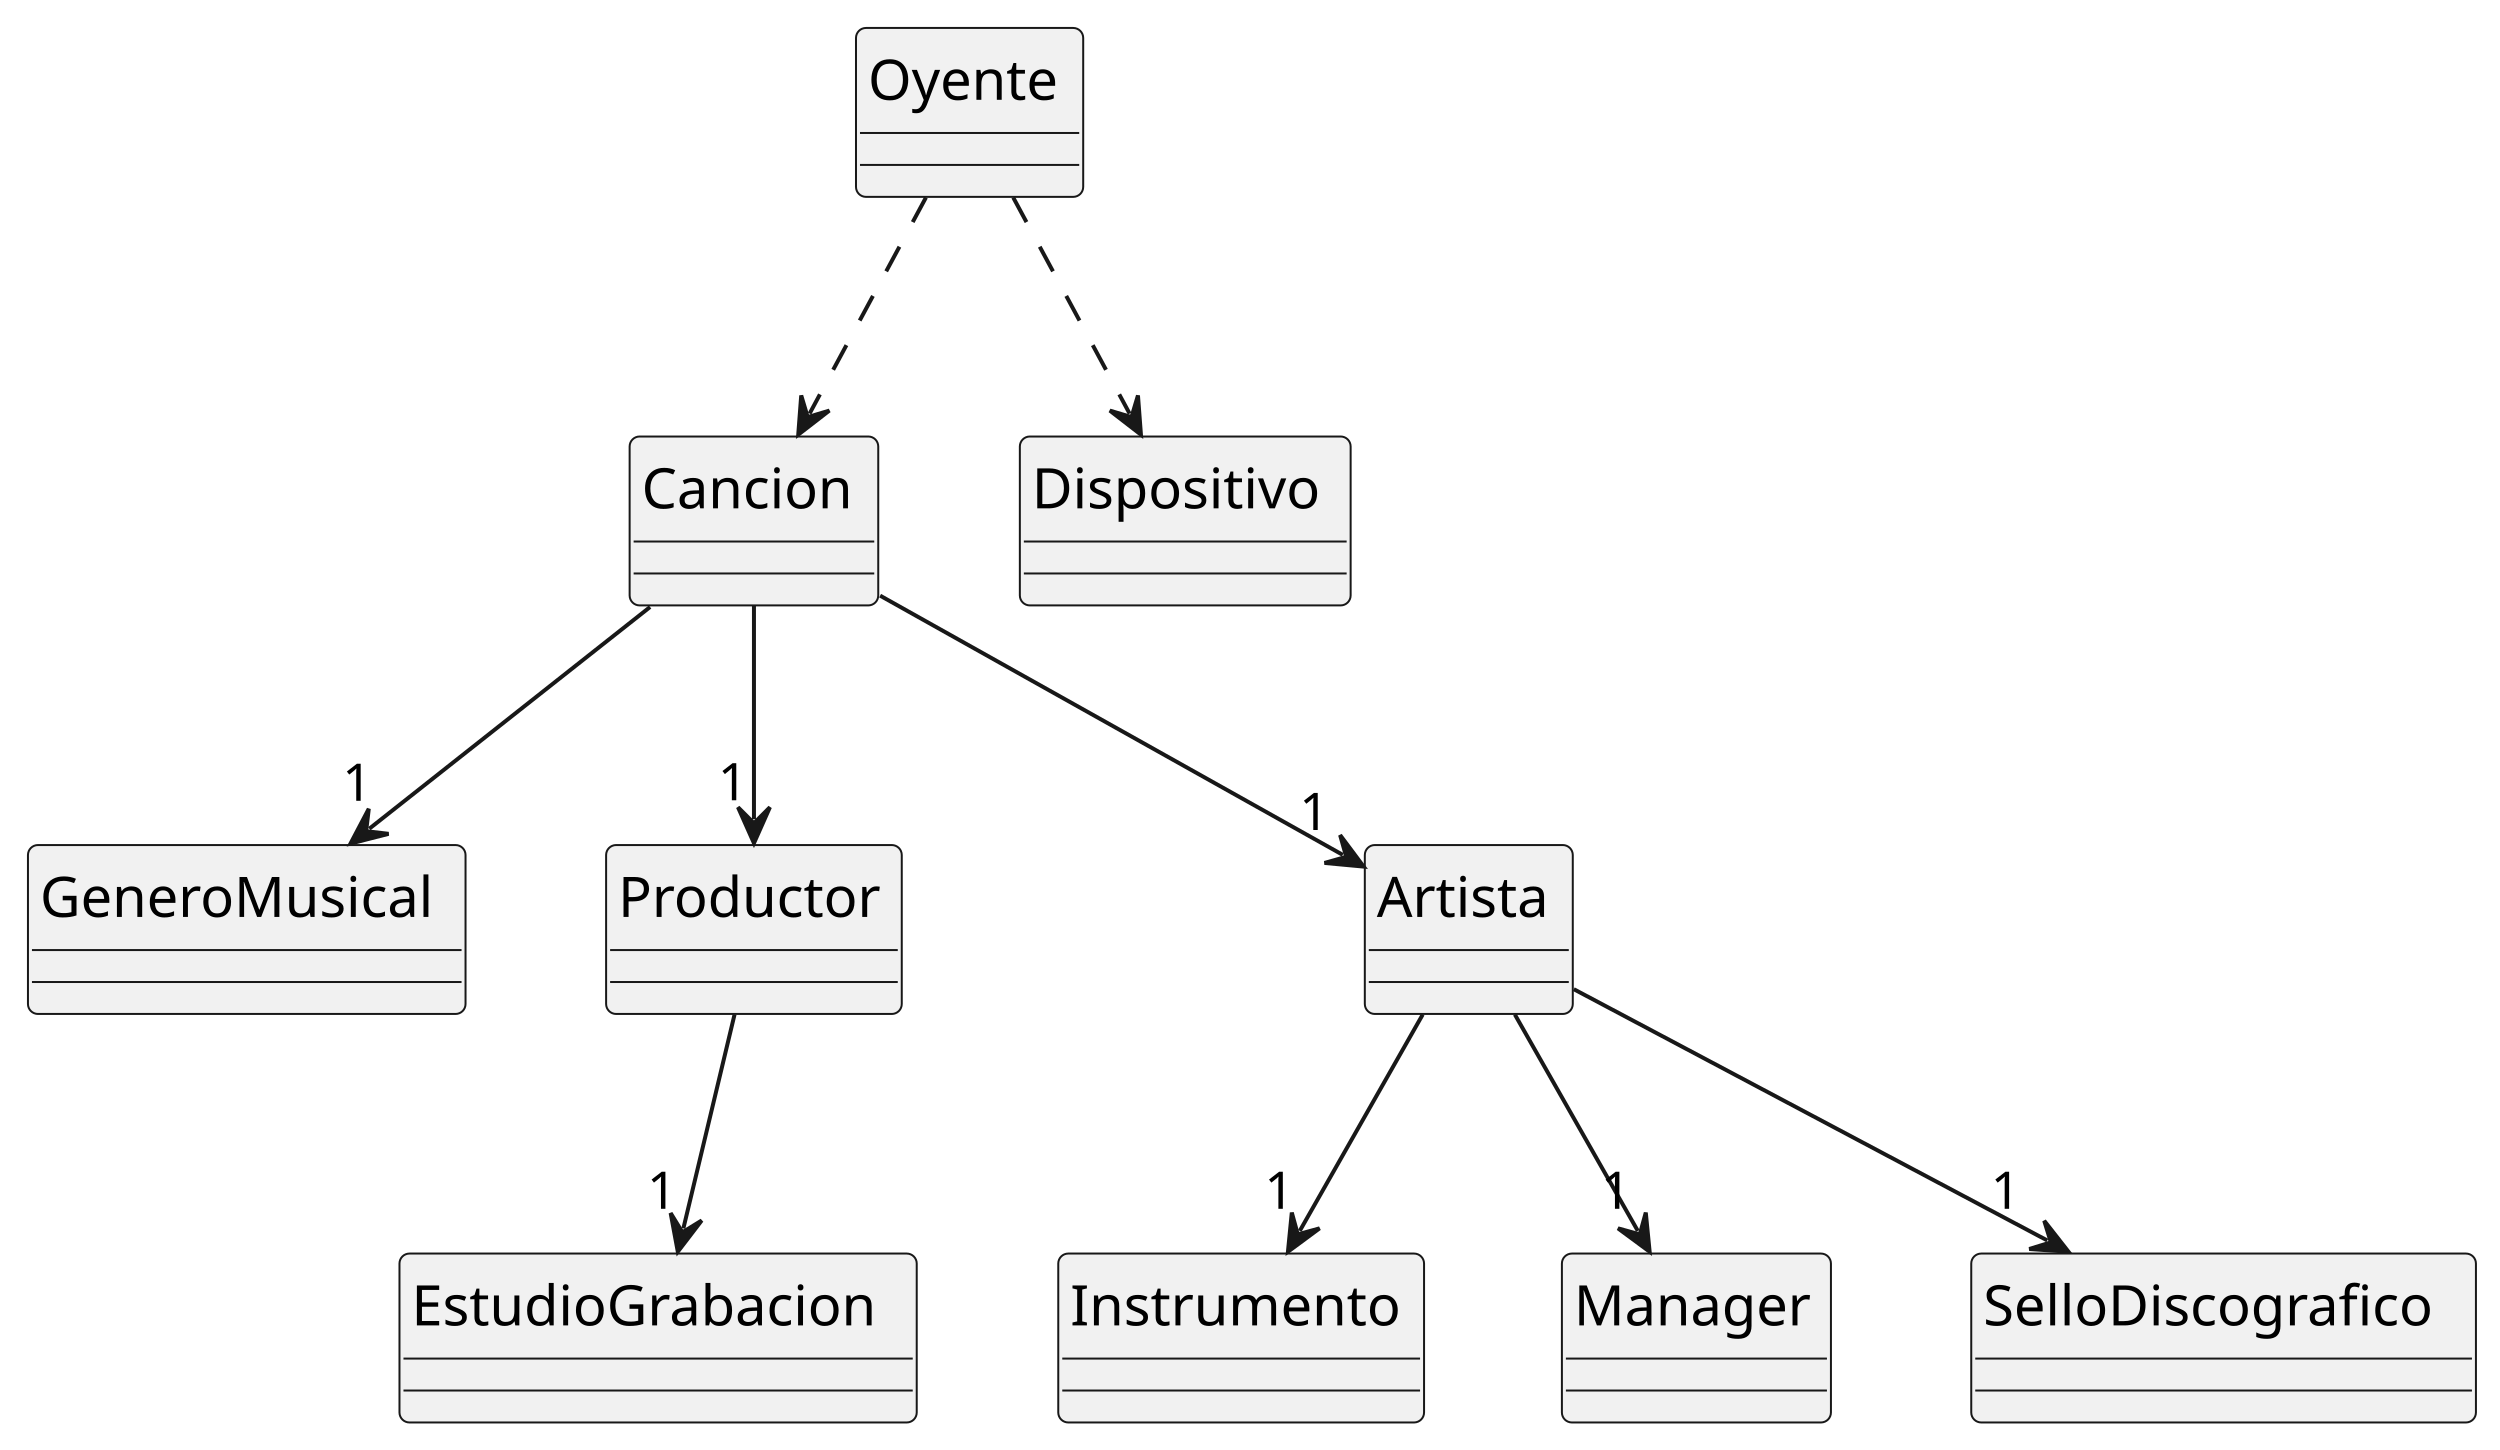
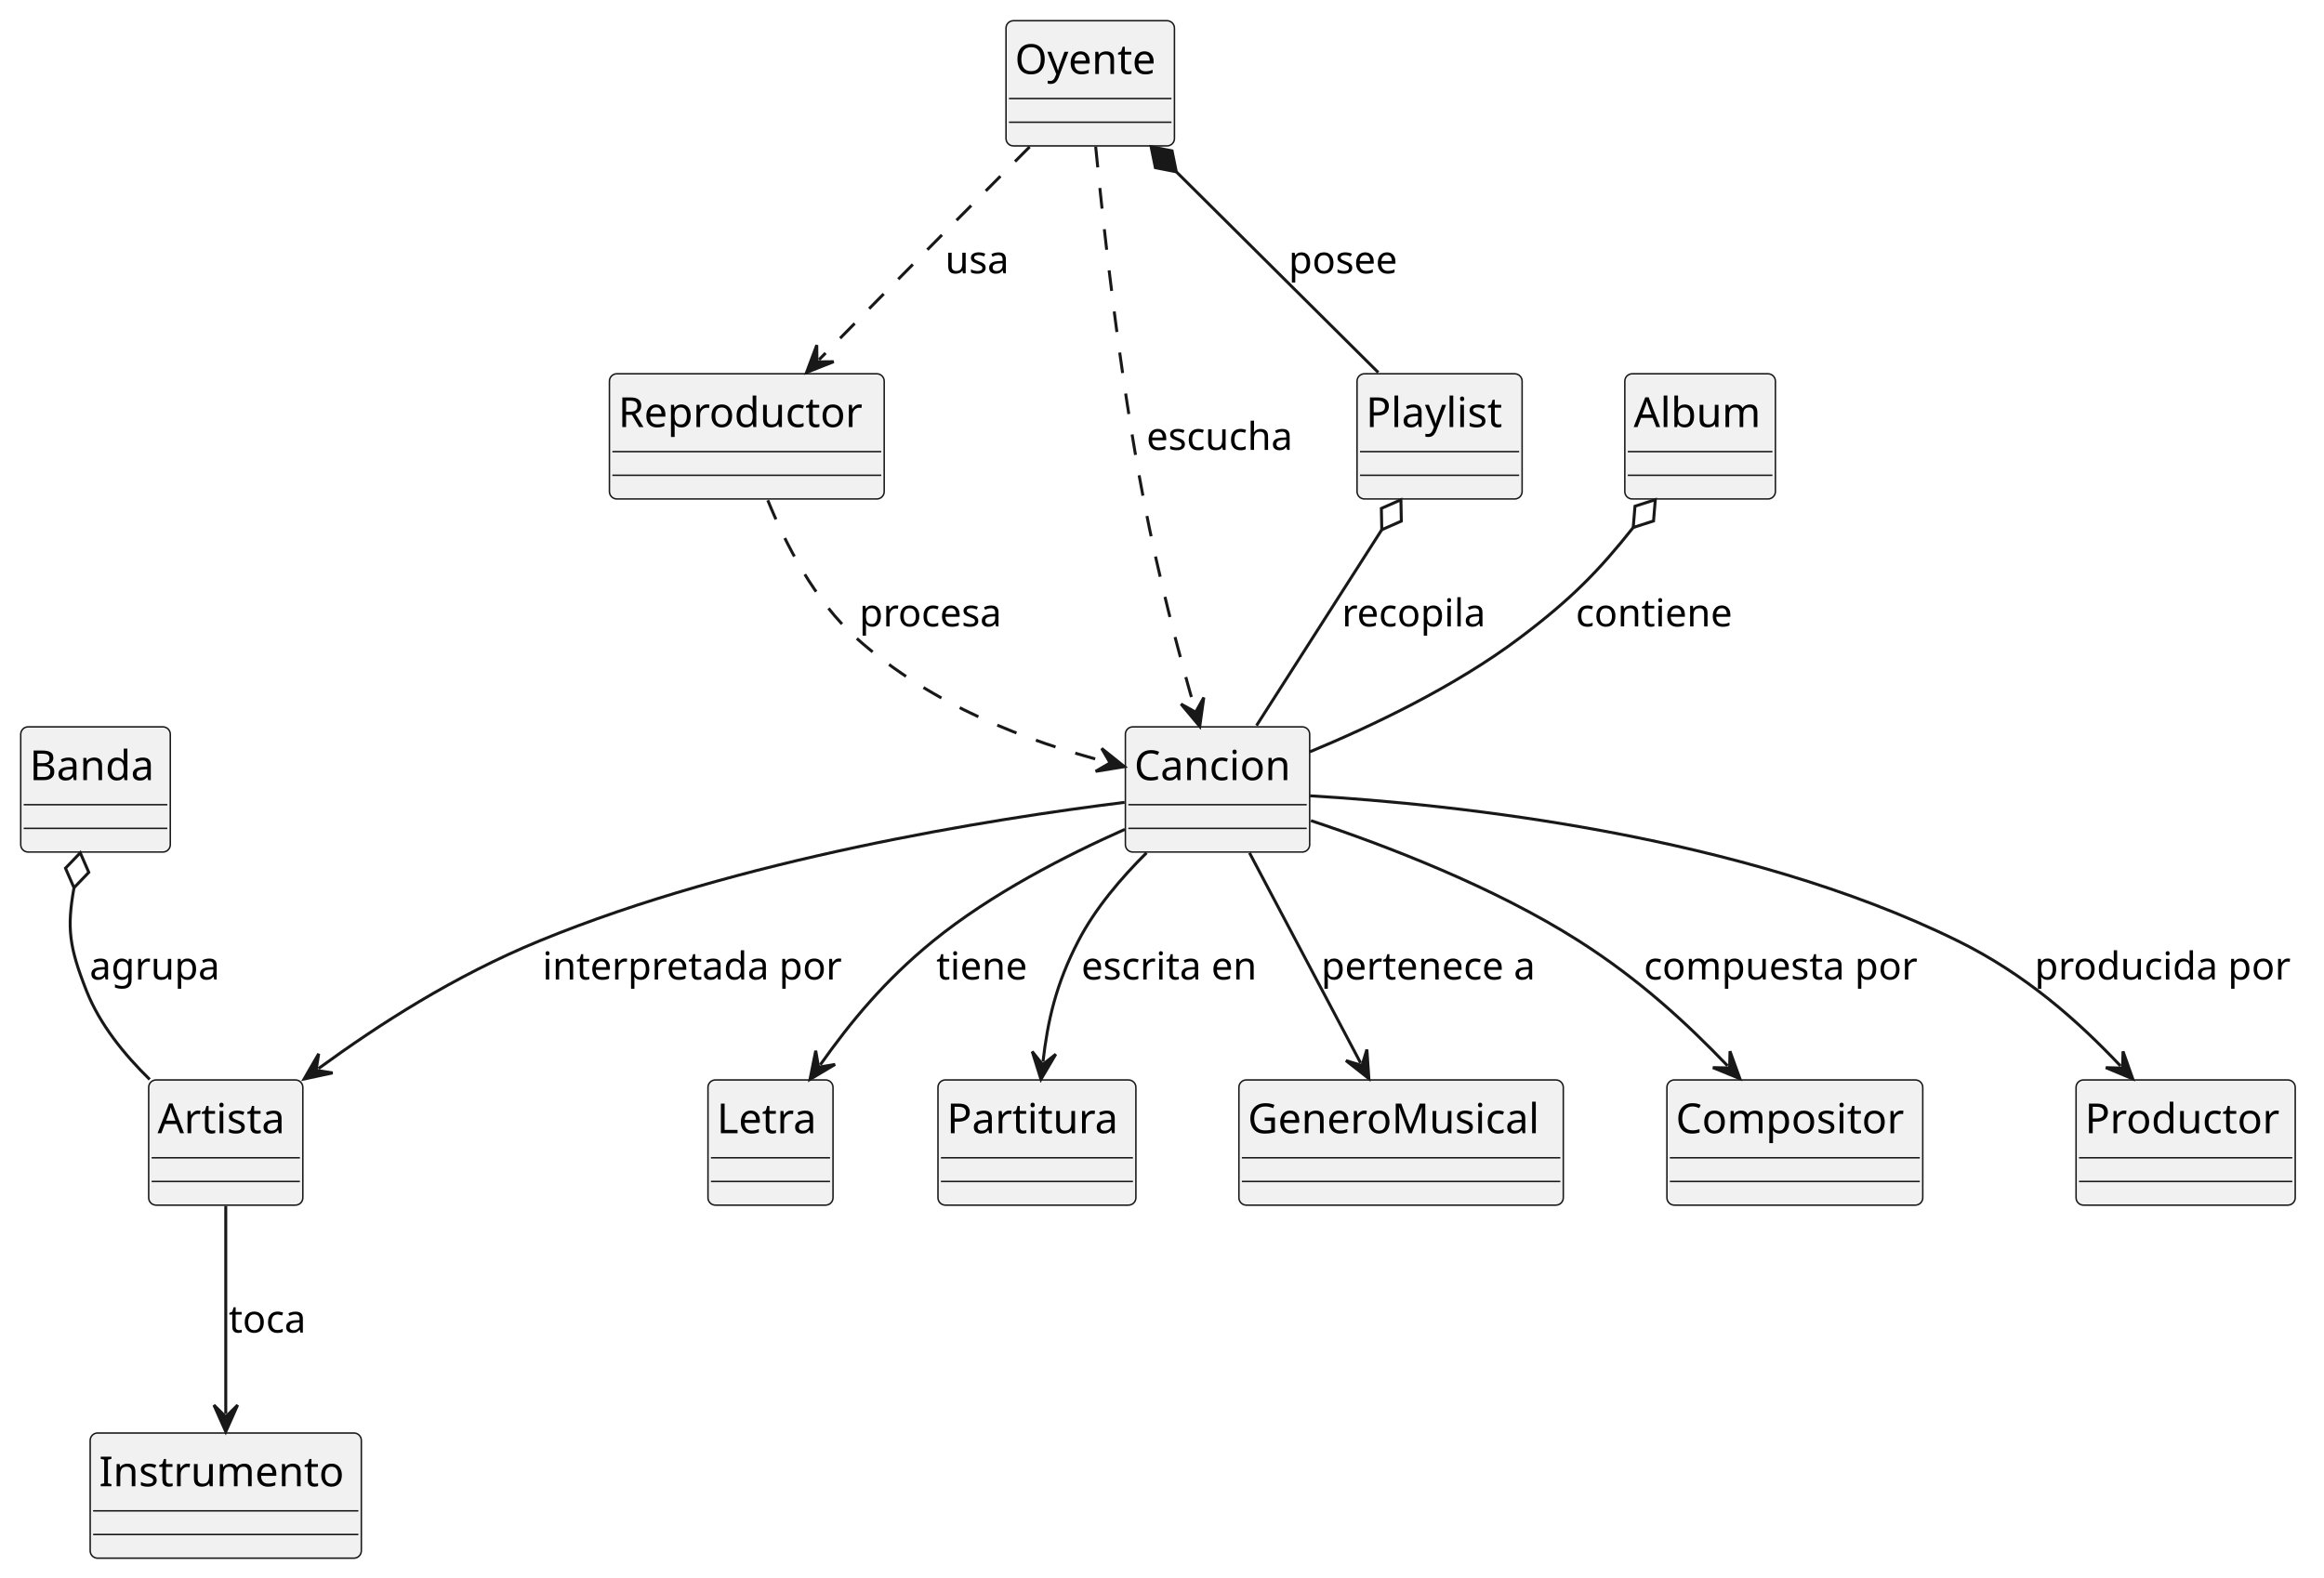
- <svg xmlns="http://www.w3.org/2000/svg" contentStyleType="text/css" data-diagram-type="CLASS" height="363px" preserveAspectRatio="none" style="width:626px;height:363px;background:#FFFFFF;" version="1.1" viewBox="0 0 626 363" width="626px" zoomAndPan="magnify">
+ <svg xmlns="http://www.w3.org/2000/svg" contentStyleType="text/css" data-diagram-type="CLASS" height="533px" preserveAspectRatio="none" style="width:785px;height:533px;background:#FFFFFF;" version="1.1" viewBox="0 0 785 533" width="785px" zoomAndPan="magnify">
  <defs />
  <g>
-     <g class="entity" data-qualified-name="GeneroMusical" data-source-line="3" id="ent0002">
-       <rect fill="#F1F1F1" height="42.297" rx="2.5" ry="2.5" style="stroke:#181818;stroke-width:0.5;" width="109.571" x="7" y="211.6" />
-       <text fill="#000000" font-family="sans-serif" font-size="14" lengthAdjust="spacing" textLength="103.571" x="10" y="229.595">GeneroMusical</text>
-       <line style="stroke:#181818;stroke-width:0.5;" x1="8" x2="115.571" y1="237.897" y2="237.897" />
-       <line style="stroke:#181818;stroke-width:0.5;" x1="8" x2="115.571" y1="245.897" y2="245.897" />
+     <g class="entity" data-qualified-name="Letra" data-source-line="4" id="ent0002">
+       <rect fill="#F1F1F1" height="42.297" rx="2.5" ry="2.5" style="stroke:#181818;stroke-width:0.5;" width="42.237" x="239.14" y="364.89" />
+       <text fill="#000000" font-family="sans-serif" font-size="14" lengthAdjust="spacing" textLength="36.237" x="242.14" y="382.885">Letra</text>
+       <line style="stroke:#181818;stroke-width:0.5;" x1="240.14" x2="280.377" y1="391.187" y2="391.187" />
+       <line style="stroke:#181818;stroke-width:0.5;" x1="240.14" x2="280.377" y1="399.187" y2="399.187" />
    </g>
-     <g class="entity" data-qualified-name="Instrumento" data-source-line="4" id="ent0003">
-       <rect fill="#F1F1F1" height="42.297" rx="2.5" ry="2.5" style="stroke:#181818;stroke-width:0.5;" width="91.593" x="264.99" y="313.89" />
-       <text fill="#000000" font-family="sans-serif" font-size="14" lengthAdjust="spacing" textLength="85.593" x="267.99" y="331.885">Instrumento</text>
-       <line style="stroke:#181818;stroke-width:0.5;" x1="265.99" x2="355.583" y1="340.187" y2="340.187" />
-       <line style="stroke:#181818;stroke-width:0.5;" x1="265.99" x2="355.583" y1="348.187" y2="348.187" />
+     <g class="entity" data-qualified-name="Partitura" data-source-line="5" id="ent0003">
+       <rect fill="#F1F1F1" height="42.297" rx="2.5" ry="2.5" style="stroke:#181818;stroke-width:0.5;" width="66.853" x="316.83" y="364.89" />
+       <text fill="#000000" font-family="sans-serif" font-size="14" lengthAdjust="spacing" textLength="60.853" x="319.83" y="382.885">Partitura</text>
+       <line style="stroke:#181818;stroke-width:0.5;" x1="317.83" x2="382.683" y1="391.187" y2="391.187" />
+       <line style="stroke:#181818;stroke-width:0.5;" x1="317.83" x2="382.683" y1="399.187" y2="399.187" />
    </g>
-     <g class="entity" data-qualified-name="Productor" data-source-line="5" id="ent0004">
-       <rect fill="#F1F1F1" height="42.297" rx="2.5" ry="2.5" style="stroke:#181818;stroke-width:0.5;" width="74.031" x="151.77" y="211.6" />
-       <text fill="#000000" font-family="sans-serif" font-size="14" lengthAdjust="spacing" textLength="68.031" x="154.77" y="229.595">Productor</text>
-       <line style="stroke:#181818;stroke-width:0.5;" x1="152.77" x2="224.801" y1="237.897" y2="237.897" />
-       <line style="stroke:#181818;stroke-width:0.5;" x1="152.77" x2="224.801" y1="245.897" y2="245.897" />
+     <g class="entity" data-qualified-name="GeneroMusical" data-source-line="6" id="ent0004">
+       <rect fill="#F1F1F1" height="42.297" rx="2.5" ry="2.5" style="stroke:#181818;stroke-width:0.5;" width="109.571" x="418.48" y="364.89" />
+       <text fill="#000000" font-family="sans-serif" font-size="14" lengthAdjust="spacing" textLength="103.571" x="421.48" y="382.885">GeneroMusical</text>
+       <line style="stroke:#181818;stroke-width:0.5;" x1="419.48" x2="527.051" y1="391.187" y2="391.187" />
+       <line style="stroke:#181818;stroke-width:0.5;" x1="419.48" x2="527.051" y1="399.187" y2="399.187" />
    </g>
-     <g class="entity" data-qualified-name="Artista" data-source-line="6" id="ent0005">
-       <rect fill="#F1F1F1" height="42.297" rx="2.5" ry="2.5" style="stroke:#181818;stroke-width:0.5;" width="52.074" x="341.75" y="211.6" />
-       <text fill="#000000" font-family="sans-serif" font-size="14" lengthAdjust="spacing" textLength="46.074" x="344.75" y="229.595">Artista</text>
-       <line style="stroke:#181818;stroke-width:0.5;" x1="342.75" x2="392.824" y1="237.897" y2="237.897" />
-       <line style="stroke:#181818;stroke-width:0.5;" x1="342.75" x2="392.824" y1="245.897" y2="245.897" />
+     <g class="entity" data-qualified-name="Compositor" data-source-line="7" id="ent0005">
+       <rect fill="#F1F1F1" height="42.297" rx="2.5" ry="2.5" style="stroke:#181818;stroke-width:0.5;" width="86.425" x="563.05" y="364.89" />
+       <text fill="#000000" font-family="sans-serif" font-size="14" lengthAdjust="spacing" textLength="80.425" x="566.05" y="382.885">Compositor</text>
+       <line style="stroke:#181818;stroke-width:0.5;" x1="564.05" x2="648.475" y1="391.187" y2="391.187" />
+       <line style="stroke:#181818;stroke-width:0.5;" x1="564.05" x2="648.475" y1="399.187" y2="399.187" />
    </g>
-     <g class="entity" data-qualified-name="Cancion" data-source-line="7" id="ent0006">
-       <rect fill="#F1F1F1" height="42.297" rx="2.5" ry="2.5" style="stroke:#181818;stroke-width:0.5;" width="62.253" x="157.66" y="109.3" />
-       <text fill="#000000" font-family="sans-serif" font-size="14" lengthAdjust="spacing" textLength="56.253" x="160.66" y="127.295">Cancion</text>
-       <line style="stroke:#181818;stroke-width:0.5;" x1="158.66" x2="218.913" y1="135.597" y2="135.597" />
-       <line style="stroke:#181818;stroke-width:0.5;" x1="158.66" x2="218.913" y1="143.597" y2="143.597" />
+     <g class="entity" data-qualified-name="Productor" data-source-line="8" id="ent0006">
+       <rect fill="#F1F1F1" height="42.297" rx="2.5" ry="2.5" style="stroke:#181818;stroke-width:0.5;" width="74.031" x="701.25" y="364.89" />
+       <text fill="#000000" font-family="sans-serif" font-size="14" lengthAdjust="spacing" textLength="68.031" x="704.25" y="382.885">Productor</text>
+       <line style="stroke:#181818;stroke-width:0.5;" x1="702.25" x2="774.281" y1="391.187" y2="391.187" />
+       <line style="stroke:#181818;stroke-width:0.5;" x1="702.25" x2="774.281" y1="399.187" y2="399.187" />
    </g>
-     <g class="entity" data-qualified-name="Dispositivo" data-source-line="8" id="ent0007">
-       <rect fill="#F1F1F1" height="42.297" rx="2.5" ry="2.5" style="stroke:#181818;stroke-width:0.5;" width="82.829" x="255.37" y="109.3" />
-       <text fill="#000000" font-family="sans-serif" font-size="14" lengthAdjust="spacing" textLength="76.829" x="258.37" y="127.295">Dispositivo</text>
-       <line style="stroke:#181818;stroke-width:0.5;" x1="256.37" x2="337.199" y1="135.597" y2="135.597" />
-       <line style="stroke:#181818;stroke-width:0.5;" x1="256.37" x2="337.199" y1="143.597" y2="143.597" />
+     <g class="entity" data-qualified-name="Instrumento" data-source-line="9" id="ent0007">
+       <rect fill="#F1F1F1" height="42.297" rx="2.5" ry="2.5" style="stroke:#181818;stroke-width:0.5;" width="91.593" x="30.46" y="484.18" />
+       <text fill="#000000" font-family="sans-serif" font-size="14" lengthAdjust="spacing" textLength="85.593" x="33.46" y="502.175">Instrumento</text>
+       <line style="stroke:#181818;stroke-width:0.5;" x1="31.46" x2="121.053" y1="510.477" y2="510.477" />
+       <line style="stroke:#181818;stroke-width:0.5;" x1="31.46" x2="121.053" y1="518.477" y2="518.477" />
    </g>
-     <g class="entity" data-qualified-name="Oyente" data-source-line="9" id="ent0008">
-       <rect fill="#F1F1F1" height="42.297" rx="2.5" ry="2.5" style="stroke:#181818;stroke-width:0.5;" width="56.894" x="214.34" y="7" />
-       <text fill="#000000" font-family="sans-serif" font-size="14" lengthAdjust="spacing" textLength="50.894" x="217.34" y="24.995">Oyente</text>
-       <line style="stroke:#181818;stroke-width:0.5;" x1="215.34" x2="270.234" y1="33.297" y2="33.297" />
-       <line style="stroke:#181818;stroke-width:0.5;" x1="215.34" x2="270.234" y1="41.297" y2="41.297" />
+     <g class="entity" data-qualified-name="Reproductor" data-source-line="10" id="ent0008">
+       <rect fill="#F1F1F1" height="42.297" rx="2.5" ry="2.5" style="stroke:#181818;stroke-width:0.5;" width="92.816" x="205.85" y="126.29" />
+       <text fill="#000000" font-family="sans-serif" font-size="14" lengthAdjust="spacing" textLength="86.816" x="208.85" y="144.285">Reproductor</text>
+       <line style="stroke:#181818;stroke-width:0.5;" x1="206.85" x2="297.666" y1="152.587" y2="152.587" />
+       <line style="stroke:#181818;stroke-width:0.5;" x1="206.85" x2="297.666" y1="160.587" y2="160.587" />
    </g>
-     <g class="entity" data-qualified-name="Manager" data-source-line="10" id="ent0009">
-       <rect fill="#F1F1F1" height="42.297" rx="2.5" ry="2.5" style="stroke:#181818;stroke-width:0.5;" width="67.366" x="391.1" y="313.89" />
-       <text fill="#000000" font-family="sans-serif" font-size="14" lengthAdjust="spacing" textLength="61.366" x="394.1" y="331.885">Manager</text>
-       <line style="stroke:#181818;stroke-width:0.5;" x1="392.1" x2="457.466" y1="340.187" y2="340.187" />
-       <line style="stroke:#181818;stroke-width:0.5;" x1="392.1" x2="457.466" y1="348.187" y2="348.187" />
+     <g class="entity" data-qualified-name="Banda" data-source-line="11" id="ent0009">
+       <rect fill="#F1F1F1" height="42.297" rx="2.5" ry="2.5" style="stroke:#181818;stroke-width:0.5;" width="50.523" x="7" y="245.59" />
+       <text fill="#000000" font-family="sans-serif" font-size="14" lengthAdjust="spacing" textLength="44.523" x="10" y="263.585">Banda</text>
+       <line style="stroke:#181818;stroke-width:0.5;" x1="8" x2="56.523" y1="271.887" y2="271.887" />
+       <line style="stroke:#181818;stroke-width:0.5;" x1="8" x2="56.523" y1="279.887" y2="279.887" />
    </g>
-     <g class="entity" data-qualified-name="SelloDiscografico" data-source-line="11" id="ent0010">
-       <rect fill="#F1F1F1" height="42.297" rx="2.5" ry="2.5" style="stroke:#181818;stroke-width:0.5;" width="126.374" x="493.6" y="313.89" />
-       <text fill="#000000" font-family="sans-serif" font-size="14" lengthAdjust="spacing" textLength="120.374" x="496.6" y="331.885">SelloDiscografico</text>
-       <line style="stroke:#181818;stroke-width:0.5;" x1="494.6" x2="618.974" y1="340.187" y2="340.187" />
-       <line style="stroke:#181818;stroke-width:0.5;" x1="494.6" x2="618.974" y1="348.187" y2="348.187" />
+     <g class="entity" data-qualified-name="Artista" data-source-line="12" id="ent0010">
+       <rect fill="#F1F1F1" height="42.297" rx="2.5" ry="2.5" style="stroke:#181818;stroke-width:0.5;" width="52.074" x="50.22" y="364.89" />
+       <text fill="#000000" font-family="sans-serif" font-size="14" lengthAdjust="spacing" textLength="46.074" x="53.22" y="382.885">Artista</text>
+       <line style="stroke:#181818;stroke-width:0.5;" x1="51.22" x2="101.294" y1="391.187" y2="391.187" />
+       <line style="stroke:#181818;stroke-width:0.5;" x1="51.22" x2="101.294" y1="399.187" y2="399.187" />
    </g>
-     <g class="entity" data-qualified-name="EstudioGrabacion" data-source-line="12" id="ent0011">
-       <rect fill="#F1F1F1" height="42.297" rx="2.5" ry="2.5" style="stroke:#181818;stroke-width:0.5;" width="129.519" x="100.03" y="313.89" />
-       <text fill="#000000" font-family="sans-serif" font-size="14" lengthAdjust="spacing" textLength="123.519" x="103.03" y="331.885">EstudioGrabacion</text>
-       <line style="stroke:#181818;stroke-width:0.5;" x1="101.03" x2="228.549" y1="340.187" y2="340.187" />
-       <line style="stroke:#181818;stroke-width:0.5;" x1="101.03" x2="228.549" y1="348.187" y2="348.187" />
+     <g class="entity" data-qualified-name="Cancion" data-source-line="13" id="ent0011">
+       <rect fill="#F1F1F1" height="42.297" rx="2.5" ry="2.5" style="stroke:#181818;stroke-width:0.5;" width="62.253" x="380.13" y="245.59" />
+       <text fill="#000000" font-family="sans-serif" font-size="14" lengthAdjust="spacing" textLength="56.253" x="383.13" y="263.585">Cancion</text>
+       <line style="stroke:#181818;stroke-width:0.5;" x1="381.13" x2="441.383" y1="271.887" y2="271.887" />
+       <line style="stroke:#181818;stroke-width:0.5;" x1="381.13" x2="441.383" y1="279.887" y2="279.887" />
    </g>
-     <g class="link" data-entity-1="ent0005" data-entity-2="ent0003" data-link-type="dependency" data-source-line="14" id="lnk12">
-       <path codeLine="14" d="M356.25,254.04 C346.43,271.33 335.333,290.833 325.463,308.213" fill="none" id="Artista-to-Instrumento" style="stroke:#181818;stroke-width:1;" />
-       <polygon fill="#181818" points="322.5,313.43,330.423,307.579,324.969,309.082,323.466,303.629,322.5,313.43" style="stroke:#181818;stroke-width:1;" />
-       <text fill="#000000" font-family="sans-serif" font-size="13" lengthAdjust="spacing" textLength="8.271" x="316.609" y="302.692">1</text>
+     <g class="entity" data-qualified-name="Album" data-source-line="14" id="ent0012">
+       <rect fill="#F1F1F1" height="42.297" rx="2.5" ry="2.5" style="stroke:#181818;stroke-width:0.5;" width="50.864" x="548.83" y="126.29" />
+       <text fill="#000000" font-family="sans-serif" font-size="14" lengthAdjust="spacing" textLength="44.864" x="551.83" y="144.285">Album</text>
+       <line style="stroke:#181818;stroke-width:0.5;" x1="549.83" x2="598.694" y1="152.587" y2="152.587" />
+       <line style="stroke:#181818;stroke-width:0.5;" x1="549.83" x2="598.694" y1="160.587" y2="160.587" />
    </g>
-     <g class="link" data-entity-1="ent0005" data-entity-2="ent0009" data-link-type="dependency" data-source-line="15" id="lnk13">
-       <path codeLine="15" d="M379.32,254.04 C389.14,271.33 400.237,290.833 410.107,308.213" fill="none" id="Artista-to-Manager" style="stroke:#181818;stroke-width:1;" />
-       <polygon fill="#181818" points="413.07,313.43,412.104,303.629,410.601,309.082,405.147,307.579,413.07,313.43" style="stroke:#181818;stroke-width:1;" />
-       <text fill="#000000" font-family="sans-serif" font-size="13" lengthAdjust="spacing" textLength="8.271" x="400.884" y="302.692">1</text>
+     <g class="entity" data-qualified-name="Playlist" data-source-line="15" id="ent0013">
+       <rect fill="#F1F1F1" height="42.297" rx="2.5" ry="2.5" style="stroke:#181818;stroke-width:0.5;" width="55.759" x="458.38" y="126.29" />
+       <text fill="#000000" font-family="sans-serif" font-size="14" lengthAdjust="spacing" textLength="49.759" x="461.38" y="144.285">Playlist</text>
+       <line style="stroke:#181818;stroke-width:0.5;" x1="459.38" x2="513.139" y1="152.587" y2="152.587" />
+       <line style="stroke:#181818;stroke-width:0.5;" x1="459.38" x2="513.139" y1="160.587" y2="160.587" />
    </g>
-     <g class="link" data-entity-1="ent0005" data-entity-2="ent0010" data-link-type="dependency" data-source-line="16" id="lnk14">
-       <path codeLine="16" d="M394.07,247.69 C426.22,264.75 475.63,290.978 512.65,310.618" fill="none" id="Artista-to-SelloDiscografico" style="stroke:#181818;stroke-width:1;" />
-       <polygon fill="#181818" points="517.95,313.43,511.874,305.679,513.533,311.087,508.125,312.746,517.95,313.43" style="stroke:#181818;stroke-width:1;" />
-       <text fill="#000000" font-family="sans-serif" font-size="13" lengthAdjust="spacing" textLength="8.271" x="498.474" y="302.692">1</text>
+     <g class="entity" data-qualified-name="Oyente" data-source-line="16" id="ent0014">
+       <rect fill="#F1F1F1" height="42.297" rx="2.5" ry="2.5" style="stroke:#181818;stroke-width:0.5;" width="56.894" x="339.81" y="7" />
+       <text fill="#000000" font-family="sans-serif" font-size="14" lengthAdjust="spacing" textLength="50.894" x="342.81" y="24.995">Oyente</text>
+       <line style="stroke:#181818;stroke-width:0.5;" x1="340.81" x2="395.704" y1="33.297" y2="33.297" />
+       <line style="stroke:#181818;stroke-width:0.5;" x1="340.81" x2="395.704" y1="41.297" y2="41.297" />
    </g>
-     <g class="link" data-entity-1="ent0004" data-entity-2="ent0011" data-link-type="dependency" data-source-line="18" id="lnk15">
-       <path codeLine="18" d="M183.93,254.04 C179.79,271.33 175.277,290.215 171.117,307.595" fill="none" id="Productor-to-EstudioGrabacion" style="stroke:#181818;stroke-width:1;" />
-       <polygon fill="#181818" points="169.72,313.43,175.705,305.608,170.884,308.567,167.925,303.746,169.72,313.43" style="stroke:#181818;stroke-width:1;" />
-       <text fill="#000000" font-family="sans-serif" font-size="13" lengthAdjust="spacing" textLength="8.271" x="162.006" y="302.692">1</text>
+     <g class="link" data-entity-1="ent0009" data-entity-2="ent0010" data-link-type="aggregation" data-source-line="19" id="lnk15">
+       <path codeLine="19" d="M24.996,299.952 C22.546,313.642 23.38,320.02 29.26,334.89 C33.74,346.2 42.11,356.46 50.56,364.71" fill="none" id="Banda-backto-Artista" style="stroke:#181818;stroke-width:1;" />
+       <polygon fill="none" points="27.11,288.14,22.116,293.341,24.996,299.952,29.991,294.751,27.11,288.14" style="stroke:#181818;stroke-width:1;" />
+       <text fill="#000000" font-family="sans-serif" font-size="13" lengthAdjust="spacing" textLength="46.02" x="30.26" y="330.957">agrupa</text>
    </g>
-     <g class="link" data-entity-1="ent0006" data-entity-2="ent0005" data-link-type="dependency" data-source-line="20" id="lnk16">
-       <path codeLine="20" d="M220.38,149.15 C254.8,168.44 304.026,196.017 336.226,214.057" fill="none" id="Cancion-to-Artista" style="stroke:#181818;stroke-width:1;" />
-       <polygon fill="#181818" points="341.46,216.99,335.563,209.101,337.098,214.546,331.653,216.081,341.46,216.99" style="stroke:#181818;stroke-width:1;" />
-       <text fill="#000000" font-family="sans-serif" font-size="13" lengthAdjust="spacing" textLength="8.271" x="325.346" y="207.824">1</text>
+     <g class="link" data-entity-1="ent0012" data-entity-2="ent0011" data-link-type="aggregation" data-source-line="20" id="lnk16">
+       <path codeLine="20" d="M551.67,178.23 C540.25,192.62 531.01,202.24 513.26,215.59 C491.5,231.96 463.56,245.26 442.43,254.03" fill="none" id="Album-backto-Cancion" style="stroke:#181818;stroke-width:1;" />
+       <polygon fill="none" points="559.13,168.83,552.267,171.043,551.67,178.23,558.533,176.016,559.13,168.83" style="stroke:#181818;stroke-width:1;" />
+       <text fill="#000000" font-family="sans-serif" font-size="13" lengthAdjust="spacing" textLength="56.285" x="532.26" y="211.657">contiene</text>
    </g>
-     <g class="link" data-entity-1="ent0006" data-entity-2="ent0004" data-link-type="dependency" data-source-line="21" id="lnk17">
-       <path codeLine="21" d="M188.79,151.74 C188.79,169.03 188.79,187.76 188.79,205.13" fill="none" id="Cancion-to-Productor" style="stroke:#181818;stroke-width:1;" />
-       <polygon fill="#181818" points="188.79,211.13,192.79,202.13,188.79,206.13,184.79,202.13,188.79,211.13" style="stroke:#181818;stroke-width:1;" />
-       <text fill="#000000" font-family="sans-serif" font-size="13" lengthAdjust="spacing" textLength="8.271" x="179.753" y="200.389">1</text>
+     <g class="link" data-entity-1="ent0013" data-entity-2="ent0011" data-link-type="aggregation" data-source-line="21" id="lnk17">
+       <path codeLine="21" d="M466.737,178.981 C453.057,200.381 438.15,223.69 424.43,245.15" fill="none" id="Playlist-backto-Cancion" style="stroke:#181818;stroke-width:1;" />
+       <polygon fill="none" points="473.2,168.87,466.598,171.771,466.737,178.981,473.339,176.08,473.2,168.87" style="stroke:#181818;stroke-width:1;" />
+       <text fill="#000000" font-family="sans-serif" font-size="13" lengthAdjust="spacing" textLength="51.886" x="453.26" y="211.657">recopila</text>
    </g>
-     <g class="link" data-entity-1="ent0006" data-entity-2="ent0002" data-link-type="dependency" data-source-line="22" id="lnk18">
-       <path codeLine="22" d="M162.78,151.99 C140.86,169.29 114.368,190.211 92.468,207.511" fill="none" id="Cancion-to-GeneroMusical" style="stroke:#181818;stroke-width:1;" />
-       <polygon fill="#181818" points="87.76,211.23,97.302,208.79,91.683,208.131,92.343,202.512,87.76,211.23" style="stroke:#181818;stroke-width:1;" />
-       <text fill="#000000" font-family="sans-serif" font-size="13" lengthAdjust="spacing" textLength="8.271" x="85.702" y="200.516">1</text>
+     <g class="link" data-entity-1="ent0014" data-entity-2="ent0013" data-link-type="composition" data-source-line="24" id="lnk18">
+       <path codeLine="24" d="M397.331,58.039 C418.851,79.43 443.96,104.39 465.55,125.85" fill="none" id="Oyente-backto-Playlist" style="stroke:#181818;stroke-width:1;" />
+       <polygon fill="#181818" points="388.82,49.58,390.256,56.647,397.331,58.039,395.895,50.973,388.82,49.58" style="stroke:#181818;stroke-width:1;" />
+       <text fill="#000000" font-family="sans-serif" font-size="13" lengthAdjust="spacing" textLength="38.975" x="435.26" y="92.357">posee</text>
    </g>
-     <g class="link" data-entity-1="ent0008" data-entity-2="ent0006" data-link-type="dependency" data-source-line="24" id="lnk19">
-       <path codeLine="24" d="M231.86,49.45 C222.55,66.73 212.085,86.177 202.725,103.557" fill="none" id="Oyente-to-Cancion" style="stroke:#181818;stroke-width:1;stroke-dasharray:7,7;" />
-       <polygon fill="#181818" points="199.88,108.84,207.669,102.813,202.251,104.438,200.626,99.019,199.88,108.84" style="stroke:#181818;stroke-width:1;" />
+     <g class="link" data-entity-1="ent0010" data-entity-2="ent0007" data-link-type="dependency" data-source-line="27" id="lnk19">
+       <path codeLine="27" d="M76.26,407.47 C76.26,428.86 76.26,456.28 76.26,477.74" fill="none" id="Artista-to-Instrumento" style="stroke:#181818;stroke-width:1;" />
+       <polygon fill="#181818" points="76.26,483.74,80.26,474.74,76.26,478.74,72.26,474.74,76.26,483.74" style="stroke:#181818;stroke-width:1;" />
+       <text fill="#000000" font-family="sans-serif" font-size="13" lengthAdjust="spacing" textLength="28.165" x="77.26" y="450.247">toca</text>
    </g>
-     <g class="link" data-entity-1="ent0008" data-entity-2="ent0007" data-link-type="dependency" data-source-line="25" id="lnk20">
-       <path codeLine="25" d="M253.71,49.45 C263.02,66.73 273.485,86.177 282.845,103.557" fill="none" id="Oyente-to-Dispositivo" style="stroke:#181818;stroke-width:1;stroke-dasharray:7,7;" />
-       <polygon fill="#181818" points="285.69,108.84,284.944,99.019,283.319,104.438,277.901,102.813,285.69,108.84" style="stroke:#181818;stroke-width:1;" />
+     <g class="link" data-entity-1="ent0011" data-entity-2="ent0002" data-link-type="dependency" data-source-line="28" id="lnk20">
+       <path codeLine="28" d="M379.95,280.22 C360.19,288.99 334.81,301.98 315.26,317.89 C298.78,331.3 287.232,345.4 277.072,359.78" fill="none" id="Cancion-to-Letra" style="stroke:#181818;stroke-width:1;" />
+       <polygon fill="#181818" points="273.61,364.68,282.07,359.638,276.495,360.596,275.536,355.021,273.61,364.68" style="stroke:#181818;stroke-width:1;" />
+       <text fill="#000000" font-family="sans-serif" font-size="13" lengthAdjust="spacing" textLength="32.944" x="316.26" y="330.957">tiene</text>
+     </g>
+     <g class="link" data-entity-1="ent0011" data-entity-2="ent0003" data-link-type="dependency" data-source-line="29" id="lnk21">
+       <path codeLine="29" d="M387.28,288.14 C378.81,296.53 369.98,306.87 364.26,317.89 C356.68,332.47 353.899,344.88 352.299,358.72" fill="none" id="Cancion-to-Partitura" style="stroke:#181818;stroke-width:1;" />
+       <polygon fill="#181818" points="351.61,364.68,356.617,356.199,352.184,359.713,348.67,355.28,351.61,364.68" style="stroke:#181818;stroke-width:1;" />
+       <text fill="#000000" font-family="sans-serif" font-size="13" lengthAdjust="spacing" textLength="64.308" x="365.26" y="330.957">escrita en</text>
+     </g>
+     <g class="link" data-entity-1="ent0011" data-entity-2="ent0004" data-link-type="dependency" data-source-line="30" id="lnk22">
+       <path codeLine="30" d="M422.06,288.17 C433.37,309.57 448.236,337.686 459.576,359.136" fill="none" id="Cancion-to-GeneroMusical" style="stroke:#181818;stroke-width:1;" />
+       <polygon fill="#181818" points="462.38,364.44,461.71,354.614,460.043,360.02,454.637,358.353,462.38,364.44" style="stroke:#181818;stroke-width:1;" />
+       <text fill="#000000" font-family="sans-serif" font-size="13" lengthAdjust="spacing" textLength="78.171" x="446.26" y="330.957">pertenece a</text>
+     </g>
+     <g class="link" data-entity-1="ent0011" data-entity-2="ent0005" data-link-type="dependency" data-source-line="31" id="lnk23">
+       <path codeLine="31" d="M442.81,277.27 C468.36,285.77 504.67,299.69 533.26,317.89 C553.74,330.92 569.657,345.64 583.547,360.12" fill="none" id="Cancion-to-Compositor" style="stroke:#181818;stroke-width:1;" />
+       <polygon fill="#181818" points="587.7,364.45,584.356,355.186,584.239,360.842,578.583,360.724,587.7,364.45" style="stroke:#181818;stroke-width:1;" />
+       <text fill="#000000" font-family="sans-serif" font-size="13" lengthAdjust="spacing" textLength="97.773" x="555.26" y="330.957">compuesta por</text>
+     </g>
+     <g class="link" data-entity-1="ent0011" data-entity-2="ent0006" data-link-type="dependency" data-source-line="32" id="lnk24">
+       <path codeLine="32" d="M442.52,268.89 C491.54,271.79 588.39,282 661.26,317.89 C684.33,329.25 701.845,344.923 716.275,360.163" fill="none" id="Cancion-to-Productor" style="stroke:#181818;stroke-width:1;" />
+       <polygon fill="#181818" points="720.4,364.52,717.117,355.235,716.962,360.889,711.308,360.735,720.4,364.52" style="stroke:#181818;stroke-width:1;" />
+       <text fill="#000000" font-family="sans-serif" font-size="13" lengthAdjust="spacing" textLength="90.702" x="687.26" y="330.957">producida por</text>
+     </g>
+     <g class="link" data-entity-1="ent0011" data-entity-2="ent0010" data-link-type="dependency" data-source-line="33" id="lnk25">
+       <path codeLine="33" d="M379.86,271.1 C334.75,276.7 249.64,290.18 182.26,317.89 C153.25,329.82 128.192,346.04 107.572,361.04" fill="none" id="Cancion-to-Artista" style="stroke:#181818;stroke-width:1;" />
+       <polygon fill="#181818" points="102.72,364.57,112.351,362.51,106.763,361.629,107.645,356.041,102.72,364.57" style="stroke:#181818;stroke-width:1;" />
+       <text fill="#000000" font-family="sans-serif" font-size="13" lengthAdjust="spacing" textLength="106.85" x="183.26" y="330.957">interpretada por</text>
+     </g>
+     <g class="link" data-entity-1="ent0014" data-entity-2="ent0011" data-link-type="dependency" data-source-line="36" id="lnk26">
+       <path codeLine="36" d="M370.1,49.59 C372.74,76.88 378.19,126.64 386.26,168.59 C391.43,195.44 398.01,220.121 403.6,239.661" fill="none" id="Oyente-to-Cancion" style="stroke:#181818;stroke-width:1;stroke-dasharray:7,7;" />
+       <polygon fill="#181818" points="405.25,245.43,406.62,235.677,403.875,240.623,398.929,237.877,405.25,245.43" style="stroke:#181818;stroke-width:1;" />
+       <text fill="#000000" font-family="sans-serif" font-size="13" lengthAdjust="spacing" textLength="53.511" x="387.26" y="152.007">escucha</text>
+     </g>
+     <g class="link" data-entity-1="ent0014" data-entity-2="ent0008" data-link-type="dependency" data-source-line="37" id="lnk27">
+       <path codeLine="37" d="M347.79,49.61 C338.73,58.68 327.95,69.51 318.26,79.29 C302.85,94.86 289.692,108.247 276.642,121.547" fill="none" id="Oyente-to-Reproductor" style="stroke:#181818;stroke-width:1;stroke-dasharray:7,7;" />
+       <polygon fill="#181818" points="272.44,125.83,281.598,122.207,275.942,122.261,275.888,116.605,272.44,125.83" style="stroke:#181818;stroke-width:1;" />
+       <text fill="#000000" font-family="sans-serif" font-size="13" lengthAdjust="spacing" textLength="22.979" x="319.26" y="92.357">usa</text>
+     </g>
+     <g class="link" data-entity-1="ent0008" data-entity-2="ent0011" data-link-type="dependency" data-source-line="38" id="lnk28">
+       <path codeLine="38" d="M259.35,169.04 C265.32,183.72 275.16,203 289.26,215.59 C315.15,238.69 347.318,250.482 374.008,257.512" fill="none" id="Reproductor-to-Cancion" style="stroke:#181818;stroke-width:1;stroke-dasharray:7,7;" />
+       <polygon fill="#181818" points="379.81,259.04,372.126,252.88,374.975,257.767,370.088,260.616,379.81,259.04" style="stroke:#181818;stroke-width:1;" />
+       <text fill="#000000" font-family="sans-serif" font-size="13" lengthAdjust="spacing" textLength="51.435" x="290.26" y="211.657">procesa</text>
    </g>
  </g>
</svg>
